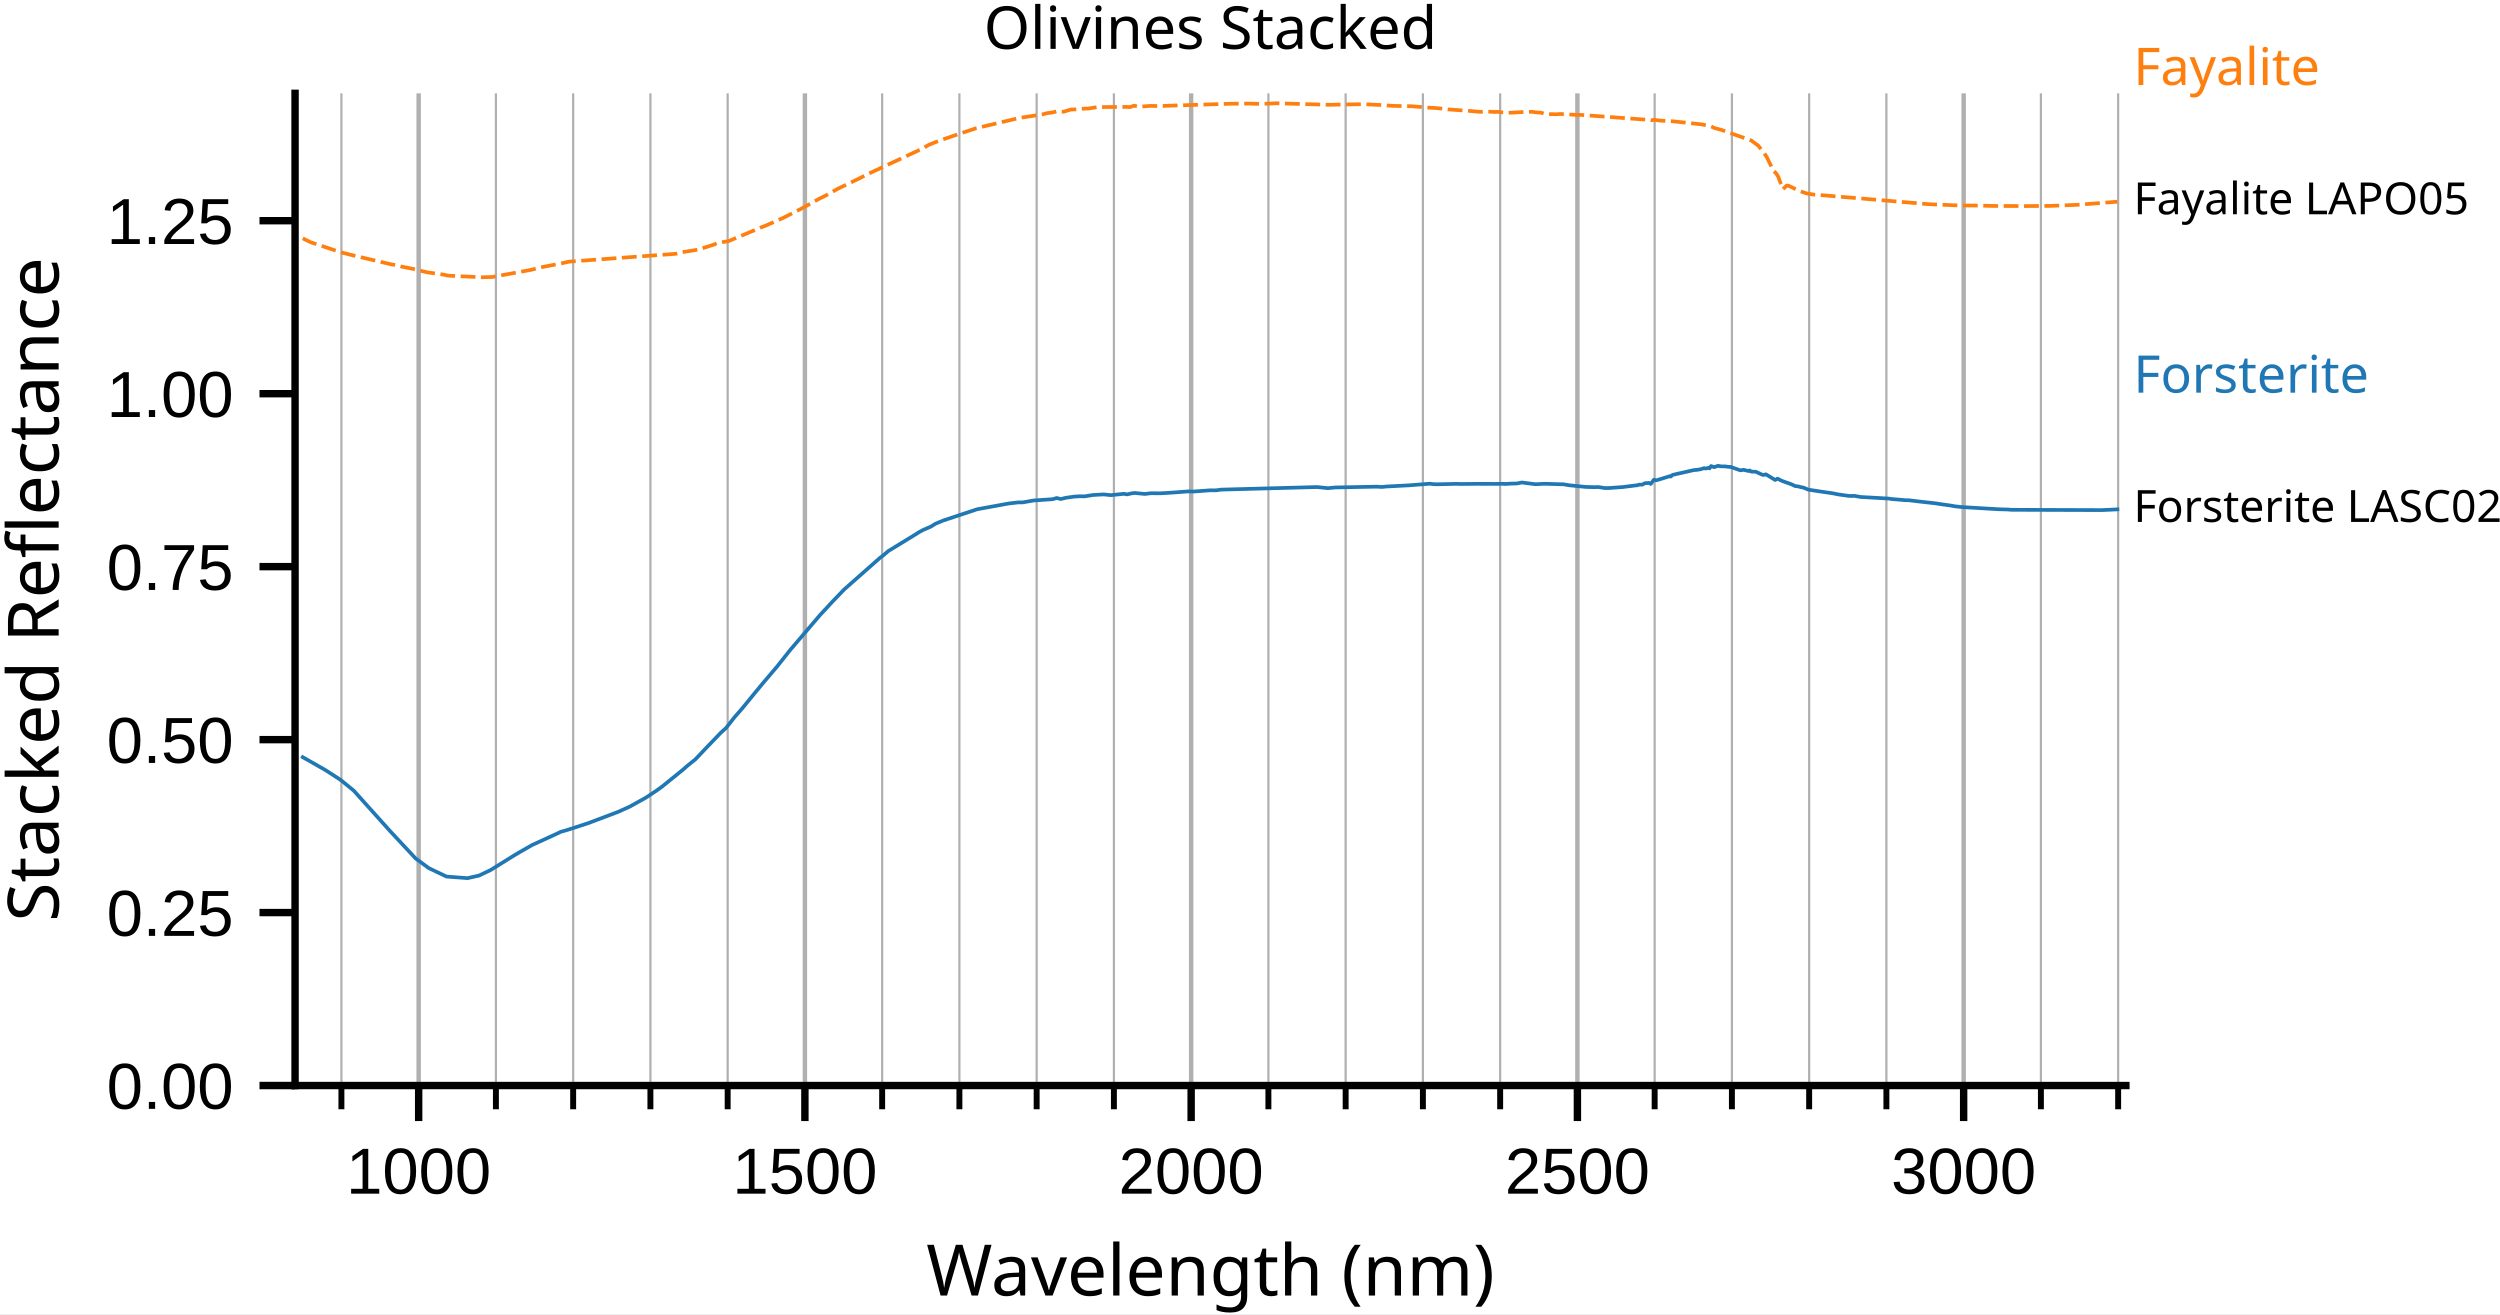
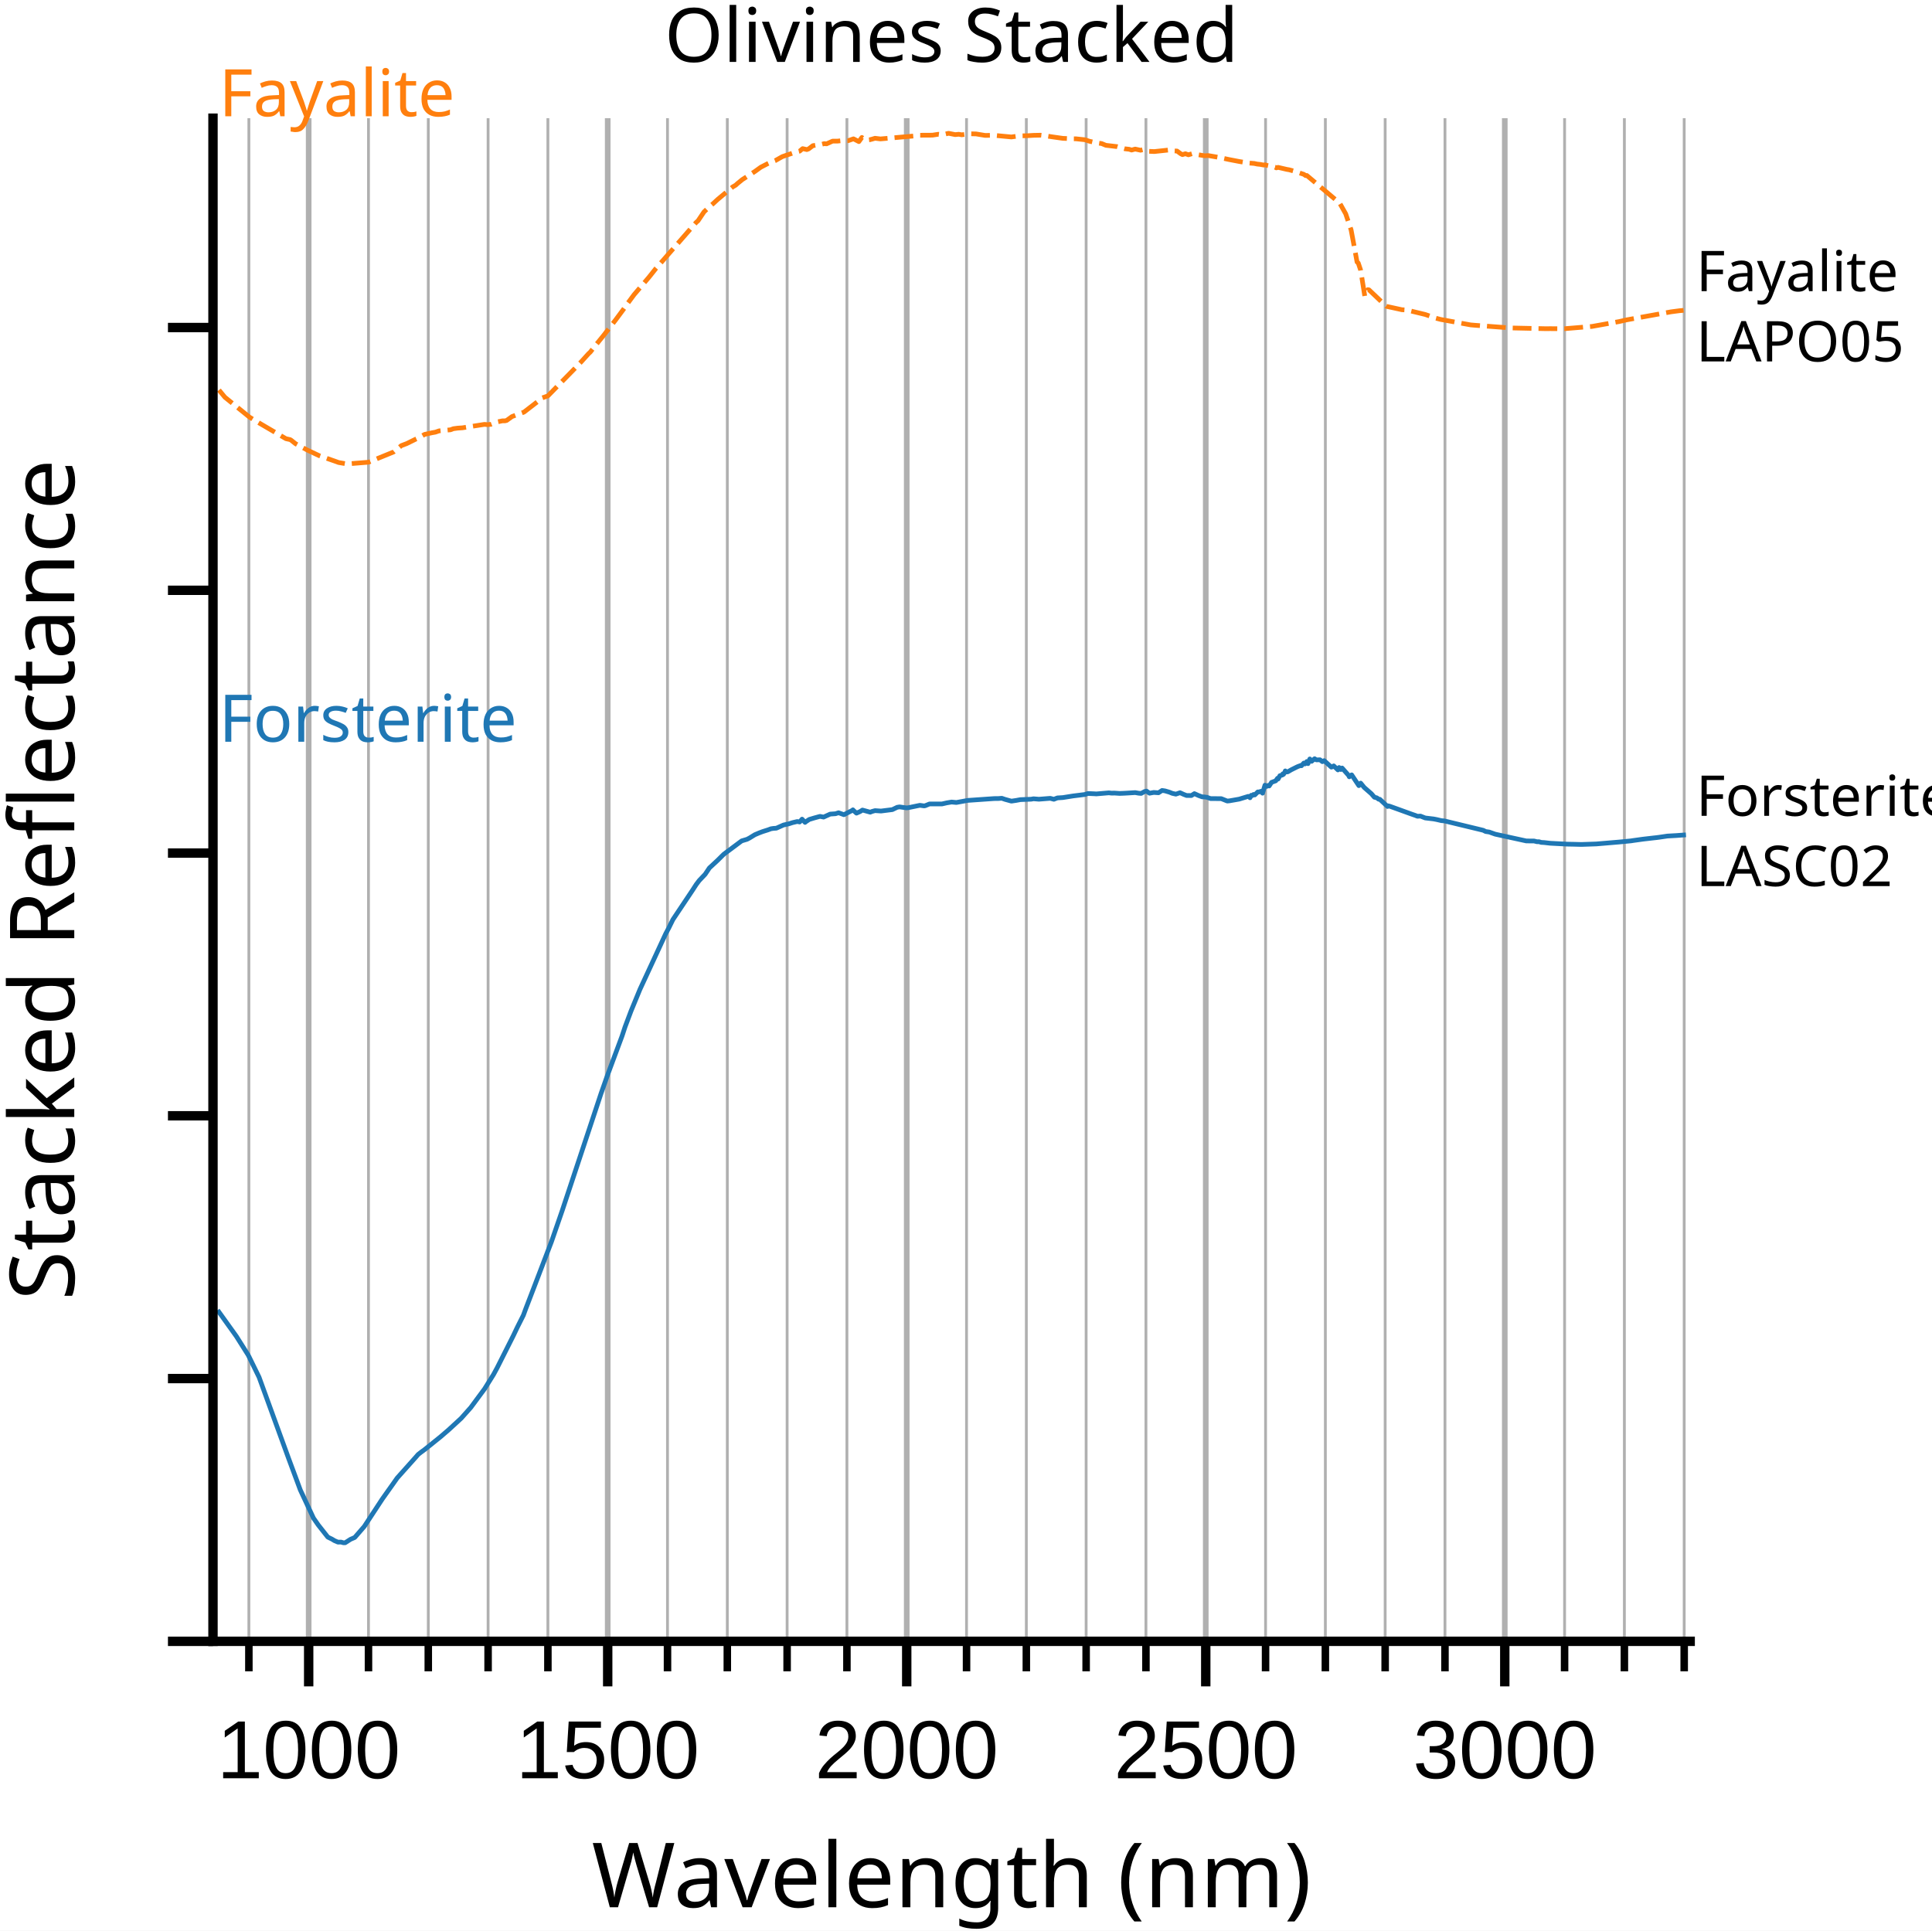
- <svg xmlns="http://www.w3.org/2000/svg" xmlns:xlink="http://www.w3.org/1999/xlink" width="337.447pt" height="177.363pt" viewBox="0 0 337.447 177.363" version="1.1">
+ <svg xmlns="http://www.w3.org/2000/svg" xmlns:xlink="http://www.w3.org/1999/xlink" width="205.92pt" height="205.798pt" viewBox="0 0 205.92 205.798" version="1.1">
  <defs>
    <style type="text/css">*{stroke-linejoin: round; stroke-linecap: butt}</style>
  </defs>
  <g id="figure_1">
    <g id="patch_1">
-       <path d="M 0 177.363  L 337.447 177.363  L 337.447 0  L 0 0  z " style="fill: #ffffff" />
+       <path d="M 0 205.798  L 205.92 205.798  L 205.92 0  L 0 0  z " style="fill: #ffffff" />
    </g>
    <g id="axes_1">
      <g id="patch_2">
-         <path d="M 39.827 146.524  L 286.948 146.524  L 286.948 12.598  L 39.827 12.598  z " style="fill: #ffffff" />
+         <path d="M 22.701 174.959  L 180.145 174.959  L 180.145 12.598  L 22.701 12.598  z " style="fill: #ffffff" />
      </g>
      <g id="matplotlib.axis_1">
        <g id="xtick_1">
          <g id="line2d_1">
-             <path d="M 56.51 146.524  L 56.51 12.598  " clip-path="url(#pf83c237c19)" style="fill: none; stroke: #b0b0b0; stroke-width: 0.6; stroke-linecap: square" />
+             <path d="M 32.9 174.959  L 32.9 12.598  " clip-path="url(#pd390780a76)" style="fill: none; stroke: #b0b0b0; stroke-width: 0.6; stroke-linecap: square" />
          </g>
          <g id="line2d_2">
            <defs>
-               <path id="m6697bada1c" d="M 0 0  L 0 4.8  " style="stroke: #000000" />
+               <path id="m709b686c55" d="M 0 0  L 0 4.8  " style="stroke: #000000" />
            </defs>
            <g>
-               <use xlink:href="#m6697bada1c" x="56.51" y="146.524" style="stroke: #000000" />
+               <use xlink:href="#m709b686c55" x="32.9" y="174.959" style="stroke: #000000" />
            </g>
          </g>
          <g id="text_1">
-             <text style="font: 8.8px 'Arial'; text-anchor: middle" x="56.51" y="161.123" transform="rotate(-0 56.5099 161.1231)">1000</text>
+             <text style="font: 8.8px 'Arial'; text-anchor: middle" x="32.9" y="189.558" transform="rotate(-0 32.89981 189.5577)">1000</text>
          </g>
        </g>
        <g id="xtick_2">
          <g id="line2d_3">
-             <path d="M 108.645 146.524  L 108.645 12.598  " clip-path="url(#pf83c237c19)" style="fill: none; stroke: #b0b0b0; stroke-width: 0.6; stroke-linecap: square" />
+             <path d="M 64.771 174.959  L 64.771 12.598  " clip-path="url(#pd390780a76)" style="fill: none; stroke: #b0b0b0; stroke-width: 0.6; stroke-linecap: square" />
          </g>
          <g id="line2d_4">
            <g>
-               <use xlink:href="#m6697bada1c" x="108.645" y="146.524" style="stroke: #000000" />
+               <use xlink:href="#m709b686c55" x="64.771" y="174.959" style="stroke: #000000" />
            </g>
          </g>
          <g id="text_2">
-             <text style="font: 8.8px 'Arial'; text-anchor: middle" x="108.645" y="161.123" transform="rotate(-0 108.6451 161.1231)">1500</text>
+             <text style="font: 8.8px 'Arial'; text-anchor: middle" x="64.771" y="189.558" transform="rotate(-0 64.77109 189.5577)">1500</text>
          </g>
        </g>
        <g id="xtick_3">
          <g id="line2d_5">
-             <path d="M 160.78 146.524  L 160.78 12.598  " clip-path="url(#pf83c237c19)" style="fill: none; stroke: #b0b0b0; stroke-width: 0.6; stroke-linecap: square" />
+             <path d="M 96.642 174.959  L 96.642 12.598  " clip-path="url(#pd390780a76)" style="fill: none; stroke: #b0b0b0; stroke-width: 0.6; stroke-linecap: square" />
          </g>
          <g id="line2d_6">
            <g>
-               <use xlink:href="#m6697bada1c" x="160.78" y="146.524" style="stroke: #000000" />
+               <use xlink:href="#m709b686c55" x="96.642" y="174.959" style="stroke: #000000" />
            </g>
          </g>
          <g id="text_3">
-             <text style="font: 8.8px 'Arial'; text-anchor: middle" x="160.78" y="161.123" transform="rotate(-0 160.7803 161.1231)">2000</text>
+             <text style="font: 8.8px 'Arial'; text-anchor: middle" x="96.642" y="189.558" transform="rotate(-0 96.64237 189.5577)">2000</text>
          </g>
        </g>
        <g id="xtick_4">
          <g id="line2d_7">
-             <path d="M 212.916 146.524  L 212.916 12.598  " clip-path="url(#pf83c237c19)" style="fill: none; stroke: #b0b0b0; stroke-width: 0.6; stroke-linecap: square" />
+             <path d="M 128.514 174.959  L 128.514 12.598  " clip-path="url(#pd390780a76)" style="fill: none; stroke: #b0b0b0; stroke-width: 0.6; stroke-linecap: square" />
          </g>
          <g id="line2d_8">
            <g>
-               <use xlink:href="#m6697bada1c" x="212.916" y="146.524" style="stroke: #000000" />
+               <use xlink:href="#m709b686c55" x="128.514" y="174.959" style="stroke: #000000" />
            </g>
          </g>
          <g id="text_4">
-             <text style="font: 8.8px 'Arial'; text-anchor: middle" x="212.916" y="161.123" transform="rotate(-0 212.9156 161.1231)">2500</text>
+             <text style="font: 8.8px 'Arial'; text-anchor: middle" x="128.514" y="189.558" transform="rotate(-0 128.5137 189.5577)">2500</text>
          </g>
        </g>
        <g id="xtick_5">
          <g id="line2d_9">
-             <path d="M 265.051 146.524  L 265.051 12.598  " clip-path="url(#pf83c237c19)" style="fill: none; stroke: #b0b0b0; stroke-width: 0.6; stroke-linecap: square" />
+             <path d="M 160.385 174.959  L 160.385 12.598  " clip-path="url(#pd390780a76)" style="fill: none; stroke: #b0b0b0; stroke-width: 0.6; stroke-linecap: square" />
          </g>
          <g id="line2d_10">
            <g>
-               <use xlink:href="#m6697bada1c" x="265.051" y="146.524" style="stroke: #000000" />
+               <use xlink:href="#m709b686c55" x="160.385" y="174.959" style="stroke: #000000" />
            </g>
          </g>
          <g id="text_5">
-             <text style="font: 8.8px 'Arial'; text-anchor: middle" x="265.051" y="161.123" transform="rotate(-0 265.0508 161.1231)">3000</text>
+             <text style="font: 8.8px 'Arial'; text-anchor: middle" x="160.385" y="189.558" transform="rotate(-0 160.3849 189.5577)">3000</text>
          </g>
        </g>
        <g id="xtick_6">
          <g id="line2d_11">
-             <path d="M 46.083 146.524  L 46.083 12.598  " clip-path="url(#pf83c237c19)" style="fill: none; stroke: #b0b0b0; stroke-width: 0.3; stroke-linecap: square" />
+             <path d="M 26.526 174.959  L 26.526 12.598  " clip-path="url(#pd390780a76)" style="fill: none; stroke: #b0b0b0; stroke-width: 0.3; stroke-linecap: square" />
          </g>
          <g id="line2d_12">
            <defs>
-               <path id="m58ff556206" d="M 0 0  L 0 3.2  " style="stroke: #000000; stroke-width: 0.8" />
+               <path id="m3c2f96b187" d="M 0 0  L 0 3.2  " style="stroke: #000000; stroke-width: 0.8" />
            </defs>
            <g>
-               <use xlink:href="#m58ff556206" x="46.083" y="146.524" style="stroke: #000000; stroke-width: 0.8" />
+               <use xlink:href="#m3c2f96b187" x="26.526" y="174.959" style="stroke: #000000; stroke-width: 0.8" />
            </g>
          </g>
        </g>
        <g id="xtick_7">
          <g id="line2d_13">
-             <path d="M 66.937 146.524  L 66.937 12.598  " clip-path="url(#pf83c237c19)" style="fill: none; stroke: #b0b0b0; stroke-width: 0.3; stroke-linecap: square" />
+             <path d="M 39.274 174.959  L 39.274 12.598  " clip-path="url(#pd390780a76)" style="fill: none; stroke: #b0b0b0; stroke-width: 0.3; stroke-linecap: square" />
          </g>
          <g id="line2d_14">
            <g>
-               <use xlink:href="#m58ff556206" x="66.937" y="146.524" style="stroke: #000000; stroke-width: 0.8" />
+               <use xlink:href="#m3c2f96b187" x="39.274" y="174.959" style="stroke: #000000; stroke-width: 0.8" />
            </g>
          </g>
        </g>
        <g id="xtick_8">
          <g id="line2d_15">
-             <path d="M 77.364 146.524  L 77.364 12.598  " clip-path="url(#pf83c237c19)" style="fill: none; stroke: #b0b0b0; stroke-width: 0.3; stroke-linecap: square" />
+             <path d="M 45.648 174.959  L 45.648 12.598  " clip-path="url(#pd390780a76)" style="fill: none; stroke: #b0b0b0; stroke-width: 0.3; stroke-linecap: square" />
          </g>
          <g id="line2d_16">
            <g>
-               <use xlink:href="#m58ff556206" x="77.364" y="146.524" style="stroke: #000000; stroke-width: 0.8" />
+               <use xlink:href="#m3c2f96b187" x="45.648" y="174.959" style="stroke: #000000; stroke-width: 0.8" />
            </g>
          </g>
        </g>
        <g id="xtick_9">
          <g id="line2d_17">
-             <path d="M 87.791 146.524  L 87.791 12.598  " clip-path="url(#pf83c237c19)" style="fill: none; stroke: #b0b0b0; stroke-width: 0.3; stroke-linecap: square" />
+             <path d="M 52.023 174.959  L 52.023 12.598  " clip-path="url(#pd390780a76)" style="fill: none; stroke: #b0b0b0; stroke-width: 0.3; stroke-linecap: square" />
          </g>
          <g id="line2d_18">
            <g>
-               <use xlink:href="#m58ff556206" x="87.791" y="146.524" style="stroke: #000000; stroke-width: 0.8" />
+               <use xlink:href="#m3c2f96b187" x="52.023" y="174.959" style="stroke: #000000; stroke-width: 0.8" />
            </g>
          </g>
        </g>
        <g id="xtick_10">
          <g id="line2d_19">
-             <path d="M 98.218 146.524  L 98.218 12.598  " clip-path="url(#pf83c237c19)" style="fill: none; stroke: #b0b0b0; stroke-width: 0.3; stroke-linecap: square" />
+             <path d="M 58.397 174.959  L 58.397 12.598  " clip-path="url(#pd390780a76)" style="fill: none; stroke: #b0b0b0; stroke-width: 0.3; stroke-linecap: square" />
          </g>
          <g id="line2d_20">
            <g>
-               <use xlink:href="#m58ff556206" x="98.218" y="146.524" style="stroke: #000000; stroke-width: 0.8" />
+               <use xlink:href="#m3c2f96b187" x="58.397" y="174.959" style="stroke: #000000; stroke-width: 0.8" />
            </g>
          </g>
        </g>
        <g id="xtick_11">
          <g id="line2d_21">
-             <path d="M 119.072 146.524  L 119.072 12.598  " clip-path="url(#pf83c237c19)" style="fill: none; stroke: #b0b0b0; stroke-width: 0.3; stroke-linecap: square" />
+             <path d="M 71.145 174.959  L 71.145 12.598  " clip-path="url(#pd390780a76)" style="fill: none; stroke: #b0b0b0; stroke-width: 0.3; stroke-linecap: square" />
          </g>
          <g id="line2d_22">
            <g>
-               <use xlink:href="#m58ff556206" x="119.072" y="146.524" style="stroke: #000000; stroke-width: 0.8" />
+               <use xlink:href="#m3c2f96b187" x="71.145" y="174.959" style="stroke: #000000; stroke-width: 0.8" />
            </g>
          </g>
        </g>
        <g id="xtick_12">
          <g id="line2d_23">
-             <path d="M 129.499 146.524  L 129.499 12.598  " clip-path="url(#pf83c237c19)" style="fill: none; stroke: #b0b0b0; stroke-width: 0.3; stroke-linecap: square" />
+             <path d="M 77.52 174.959  L 77.52 12.598  " clip-path="url(#pd390780a76)" style="fill: none; stroke: #b0b0b0; stroke-width: 0.3; stroke-linecap: square" />
          </g>
          <g id="line2d_24">
            <g>
-               <use xlink:href="#m58ff556206" x="129.499" y="146.524" style="stroke: #000000; stroke-width: 0.8" />
+               <use xlink:href="#m3c2f96b187" x="77.52" y="174.959" style="stroke: #000000; stroke-width: 0.8" />
            </g>
          </g>
        </g>
        <g id="xtick_13">
          <g id="line2d_25">
-             <path d="M 139.926 146.524  L 139.926 12.598  " clip-path="url(#pf83c237c19)" style="fill: none; stroke: #b0b0b0; stroke-width: 0.3; stroke-linecap: square" />
+             <path d="M 83.894 174.959  L 83.894 12.598  " clip-path="url(#pd390780a76)" style="fill: none; stroke: #b0b0b0; stroke-width: 0.3; stroke-linecap: square" />
          </g>
          <g id="line2d_26">
            <g>
-               <use xlink:href="#m58ff556206" x="139.926" y="146.524" style="stroke: #000000; stroke-width: 0.8" />
+               <use xlink:href="#m3c2f96b187" x="83.894" y="174.959" style="stroke: #000000; stroke-width: 0.8" />
            </g>
          </g>
        </g>
        <g id="xtick_14">
          <g id="line2d_27">
-             <path d="M 150.353 146.524  L 150.353 12.598  " clip-path="url(#pf83c237c19)" style="fill: none; stroke: #b0b0b0; stroke-width: 0.3; stroke-linecap: square" />
+             <path d="M 90.268 174.959  L 90.268 12.598  " clip-path="url(#pd390780a76)" style="fill: none; stroke: #b0b0b0; stroke-width: 0.3; stroke-linecap: square" />
          </g>
          <g id="line2d_28">
            <g>
-               <use xlink:href="#m58ff556206" x="150.353" y="146.524" style="stroke: #000000; stroke-width: 0.8" />
+               <use xlink:href="#m3c2f96b187" x="90.268" y="174.959" style="stroke: #000000; stroke-width: 0.8" />
            </g>
          </g>
        </g>
        <g id="xtick_15">
          <g id="line2d_29">
-             <path d="M 171.207 146.524  L 171.207 12.598  " clip-path="url(#pf83c237c19)" style="fill: none; stroke: #b0b0b0; stroke-width: 0.3; stroke-linecap: square" />
+             <path d="M 103.017 174.959  L 103.017 12.598  " clip-path="url(#pd390780a76)" style="fill: none; stroke: #b0b0b0; stroke-width: 0.3; stroke-linecap: square" />
          </g>
          <g id="line2d_30">
            <g>
-               <use xlink:href="#m58ff556206" x="171.207" y="146.524" style="stroke: #000000; stroke-width: 0.8" />
+               <use xlink:href="#m3c2f96b187" x="103.017" y="174.959" style="stroke: #000000; stroke-width: 0.8" />
            </g>
          </g>
        </g>
        <g id="xtick_16">
          <g id="line2d_31">
-             <path d="M 181.634 146.524  L 181.634 12.598  " clip-path="url(#pf83c237c19)" style="fill: none; stroke: #b0b0b0; stroke-width: 0.3; stroke-linecap: square" />
+             <path d="M 109.391 174.959  L 109.391 12.598  " clip-path="url(#pd390780a76)" style="fill: none; stroke: #b0b0b0; stroke-width: 0.3; stroke-linecap: square" />
          </g>
          <g id="line2d_32">
            <g>
-               <use xlink:href="#m58ff556206" x="181.634" y="146.524" style="stroke: #000000; stroke-width: 0.8" />
+               <use xlink:href="#m3c2f96b187" x="109.391" y="174.959" style="stroke: #000000; stroke-width: 0.8" />
            </g>
          </g>
        </g>
        <g id="xtick_17">
          <g id="line2d_33">
-             <path d="M 192.061 146.524  L 192.061 12.598  " clip-path="url(#pf83c237c19)" style="fill: none; stroke: #b0b0b0; stroke-width: 0.3; stroke-linecap: square" />
+             <path d="M 115.765 174.959  L 115.765 12.598  " clip-path="url(#pd390780a76)" style="fill: none; stroke: #b0b0b0; stroke-width: 0.3; stroke-linecap: square" />
          </g>
          <g id="line2d_34">
            <g>
-               <use xlink:href="#m58ff556206" x="192.061" y="146.524" style="stroke: #000000; stroke-width: 0.8" />
+               <use xlink:href="#m3c2f96b187" x="115.765" y="174.959" style="stroke: #000000; stroke-width: 0.8" />
            </g>
          </g>
        </g>
        <g id="xtick_18">
          <g id="line2d_35">
-             <path d="M 202.489 146.524  L 202.489 12.598  " clip-path="url(#pf83c237c19)" style="fill: none; stroke: #b0b0b0; stroke-width: 0.3; stroke-linecap: square" />
+             <path d="M 122.139 174.959  L 122.139 12.598  " clip-path="url(#pd390780a76)" style="fill: none; stroke: #b0b0b0; stroke-width: 0.3; stroke-linecap: square" />
          </g>
          <g id="line2d_36">
            <g>
-               <use xlink:href="#m58ff556206" x="202.489" y="146.524" style="stroke: #000000; stroke-width: 0.8" />
+               <use xlink:href="#m3c2f96b187" x="122.139" y="174.959" style="stroke: #000000; stroke-width: 0.8" />
            </g>
          </g>
        </g>
        <g id="xtick_19">
          <g id="line2d_37">
-             <path d="M 223.343 146.524  L 223.343 12.598  " clip-path="url(#pf83c237c19)" style="fill: none; stroke: #b0b0b0; stroke-width: 0.3; stroke-linecap: square" />
+             <path d="M 134.888 174.959  L 134.888 12.598  " clip-path="url(#pd390780a76)" style="fill: none; stroke: #b0b0b0; stroke-width: 0.3; stroke-linecap: square" />
          </g>
          <g id="line2d_38">
            <g>
-               <use xlink:href="#m58ff556206" x="223.343" y="146.524" style="stroke: #000000; stroke-width: 0.8" />
+               <use xlink:href="#m3c2f96b187" x="134.888" y="174.959" style="stroke: #000000; stroke-width: 0.8" />
            </g>
          </g>
        </g>
        <g id="xtick_20">
          <g id="line2d_39">
-             <path d="M 233.77 146.524  L 233.77 12.598  " clip-path="url(#pf83c237c19)" style="fill: none; stroke: #b0b0b0; stroke-width: 0.3; stroke-linecap: square" />
+             <path d="M 141.262 174.959  L 141.262 12.598  " clip-path="url(#pd390780a76)" style="fill: none; stroke: #b0b0b0; stroke-width: 0.3; stroke-linecap: square" />
          </g>
          <g id="line2d_40">
            <g>
-               <use xlink:href="#m58ff556206" x="233.77" y="146.524" style="stroke: #000000; stroke-width: 0.8" />
+               <use xlink:href="#m3c2f96b187" x="141.262" y="174.959" style="stroke: #000000; stroke-width: 0.8" />
            </g>
          </g>
        </g>
        <g id="xtick_21">
          <g id="line2d_41">
-             <path d="M 244.197 146.524  L 244.197 12.598  " clip-path="url(#pf83c237c19)" style="fill: none; stroke: #b0b0b0; stroke-width: 0.3; stroke-linecap: square" />
+             <path d="M 147.636 174.959  L 147.636 12.598  " clip-path="url(#pd390780a76)" style="fill: none; stroke: #b0b0b0; stroke-width: 0.3; stroke-linecap: square" />
          </g>
          <g id="line2d_42">
            <g>
-               <use xlink:href="#m58ff556206" x="244.197" y="146.524" style="stroke: #000000; stroke-width: 0.8" />
+               <use xlink:href="#m3c2f96b187" x="147.636" y="174.959" style="stroke: #000000; stroke-width: 0.8" />
            </g>
          </g>
        </g>
        <g id="xtick_22">
          <g id="line2d_43">
-             <path d="M 254.624 146.524  L 254.624 12.598  " clip-path="url(#pf83c237c19)" style="fill: none; stroke: #b0b0b0; stroke-width: 0.3; stroke-linecap: square" />
+             <path d="M 154.011 174.959  L 154.011 12.598  " clip-path="url(#pd390780a76)" style="fill: none; stroke: #b0b0b0; stroke-width: 0.3; stroke-linecap: square" />
          </g>
          <g id="line2d_44">
            <g>
-               <use xlink:href="#m58ff556206" x="254.624" y="146.524" style="stroke: #000000; stroke-width: 0.8" />
+               <use xlink:href="#m3c2f96b187" x="154.011" y="174.959" style="stroke: #000000; stroke-width: 0.8" />
            </g>
          </g>
        </g>
        <g id="xtick_23">
          <g id="line2d_45">
-             <path d="M 275.478 146.524  L 275.478 12.598  " clip-path="url(#pf83c237c19)" style="fill: none; stroke: #b0b0b0; stroke-width: 0.3; stroke-linecap: square" />
+             <path d="M 166.759 174.959  L 166.759 12.598  " clip-path="url(#pd390780a76)" style="fill: none; stroke: #b0b0b0; stroke-width: 0.3; stroke-linecap: square" />
          </g>
          <g id="line2d_46">
            <g>
-               <use xlink:href="#m58ff556206" x="275.478" y="146.524" style="stroke: #000000; stroke-width: 0.8" />
+               <use xlink:href="#m3c2f96b187" x="166.759" y="174.959" style="stroke: #000000; stroke-width: 0.8" />
            </g>
          </g>
        </g>
        <g id="xtick_24">
          <g id="line2d_47">
-             <path d="M 285.905 146.524  L 285.905 12.598  " clip-path="url(#pf83c237c19)" style="fill: none; stroke: #b0b0b0; stroke-width: 0.3; stroke-linecap: square" />
+             <path d="M 173.133 174.959  L 173.133 12.598  " clip-path="url(#pd390780a76)" style="fill: none; stroke: #b0b0b0; stroke-width: 0.3; stroke-linecap: square" />
          </g>
          <g id="line2d_48">
            <g>
-               <use xlink:href="#m58ff556206" x="285.905" y="146.524" style="stroke: #000000; stroke-width: 0.8" />
+               <use xlink:href="#m3c2f96b187" x="173.133" y="174.959" style="stroke: #000000; stroke-width: 0.8" />
+             </g>
+           </g>
+         </g>
+         <g id="xtick_25">
+           <g id="line2d_49">
+             <path d="M 179.508 174.959  L 179.508 12.598  " clip-path="url(#pd390780a76)" style="fill: none; stroke: #b0b0b0; stroke-width: 0.3; stroke-linecap: square" />
+           </g>
+           <g id="line2d_50">
+             <g>
+               <use xlink:href="#m3c2f96b187" x="179.508" y="174.959" style="stroke: #000000; stroke-width: 0.8" />
            </g>
          </g>
        </g>
        <g id="text_6">
-           <text style="font: 9.6px 'Futura', sans-serif; text-anchor: middle" x="163.387" y="174.869" transform="rotate(-0 163.3871 174.8686)">Wavelength (nm)</text>
+           <text style="font: 9.6px 'Futura', sans-serif; text-anchor: middle" x="101.423" y="203.303" transform="rotate(-0 101.4231 203.3032)">Wavelength (nm)</text>
        </g>
      </g>
      <g id="matplotlib.axis_2">
        <g id="ytick_1">
-           <g id="line2d_49">
+           <g id="line2d_51">
            <defs>
-               <path id="mf0948f70fe" d="M 0 0  L -4.8 0  " style="stroke: #000000" />
+               <path id="m0caa331c77" d="M 0 0  L -4.8 0  " style="stroke: #000000" />
            </defs>
            <g>
-               <use xlink:href="#mf0948f70fe" x="39.827" y="146.524" style="stroke: #000000" />
-             </g>
-           </g>
-           <g id="text_7">
-             <text style="font: 8.8px 'Arial'; text-anchor: end" x="31.527" y="149.674" transform="rotate(-0 31.52662 149.6736)">0.00</text>
+               <use xlink:href="#m0caa331c77" x="22.701" y="174.959" style="stroke: #000000" />
+             </g>
          </g>
        </g>
        <g id="ytick_2">
-           <g id="line2d_50">
-             <g>
-               <use xlink:href="#mf0948f70fe" x="39.827" y="123.178" style="stroke: #000000" />
-             </g>
-           </g>
-           <g id="text_8">
-             <text style="font: 8.8px 'Arial'; text-anchor: end" x="31.527" y="126.327" transform="rotate(-0 31.52662 126.327)">0.25</text>
+           <g id="line2d_52">
+             <g>
+               <use xlink:href="#m0caa331c77" x="22.701" y="146.95" style="stroke: #000000" />
+             </g>
          </g>
        </g>
        <g id="ytick_3">
-           <g id="line2d_51">
-             <g>
-               <use xlink:href="#mf0948f70fe" x="39.827" y="99.831" style="stroke: #000000" />
-             </g>
-           </g>
-           <g id="text_9">
-             <text style="font: 8.8px 'Arial'; text-anchor: end" x="31.527" y="102.98" transform="rotate(-0 31.52662 102.9803)">0.50</text>
+           <g id="line2d_53">
+             <g>
+               <use xlink:href="#m0caa331c77" x="22.701" y="118.941" style="stroke: #000000" />
+             </g>
          </g>
        </g>
        <g id="ytick_4">
-           <g id="line2d_52">
-             <g>
-               <use xlink:href="#mf0948f70fe" x="39.827" y="76.484" style="stroke: #000000" />
-             </g>
-           </g>
-           <g id="text_10">
-             <text style="font: 8.8px 'Arial'; text-anchor: end" x="31.527" y="79.634" transform="rotate(-0 31.52662 79.63366)">0.75</text>
+           <g id="line2d_54">
+             <g>
+               <use xlink:href="#m0caa331c77" x="22.701" y="90.933" style="stroke: #000000" />
+             </g>
          </g>
        </g>
        <g id="ytick_5">
-           <g id="line2d_53">
-             <g>
-               <use xlink:href="#mf0948f70fe" x="39.827" y="53.138" style="stroke: #000000" />
-             </g>
-           </g>
-           <g id="text_11">
-             <text style="font: 8.8px 'Arial'; text-anchor: end" x="31.527" y="56.287" transform="rotate(-0 31.52662 56.287)">1.00</text>
+           <g id="line2d_55">
+             <g>
+               <use xlink:href="#m0caa331c77" x="22.701" y="62.924" style="stroke: #000000" />
+             </g>
          </g>
        </g>
        <g id="ytick_6">
-           <g id="line2d_54">
-             <g>
-               <use xlink:href="#mf0948f70fe" x="39.827" y="29.791" style="stroke: #000000" />
-             </g>
-           </g>
-           <g id="text_12">
-             <text style="font: 8.8px 'Arial'; text-anchor: end" x="31.527" y="32.94" transform="rotate(-0 31.52662 32.94034)">1.25</text>
-           </g>
-         </g>
-         <g id="text_13">
-           <text style="font: 9.6px 'Futura', sans-serif; text-anchor: middle" x="7.917" y="79.561" transform="rotate(-90 7.917 79.56085)">Stacked Reflectance</text>
-         </g>
-       </g>
-       <g id="line2d_55">
-         <path d="M 40.869 102.206  L 43.893 103.926  L 45.979 105.272  L 47.751 106.72  L 52.652 112.176  L 56.093 115.866  L 57.865 117.172  L 60.264 118.315  L 63.079 118.534  L 63.913 118.351  L 64.643 118.188  L 66.207 117.447  L 69.335 115.503  L 70.169 115.008  L 71.003 114.531  L 71.838 114.053  L 75.174 112.527  L 75.696 112.275  L 76.113 112.165  L 76.843 111.941  L 79.345 111.127  L 83.412 109.593  L 84.976 108.89  L 87.165 107.674  L 88.625 106.711  L 89.355 106.183  L 92.17 103.903  L 92.796 103.349  L 93.839 102.515  L 94.36 101.971  L 95.403 100.867  L 97.28 98.916  L 98.01 98.255  L 99.157 96.791  L 100.199 95.602  L 101.763 93.688  L 102.91 92.295  L 104.891 89.965  L 106.664 87.728  L 110.731 82.966  L 111.565 82.077  L 112.295 81.278  L 113.963 79.548  L 118.759 75.314  L 119.281 74.916  L 119.906 74.377  L 123.452 72.21  L 124.077 71.815  L 124.598 71.534  L 125.641 71.086  L 126.267 70.695  L 127.31 70.259  L 131.897 68.738  L 136.173 67.958  L 137.424 67.816  L 138.049 67.813  L 139.509 67.556  L 141.907 67.393  L 142.116 67.371  L 142.637 67.216  L 143.159 67.361  L 143.889 67.187  L 145.036 67.025  L 145.765 66.987  L 146.391 66.996  L 147.538 66.815  L 148.476 66.761  L 148.998 66.736  L 149.936 66.836  L 151.709 66.653  L 152.126 66.735  L 152.752 66.589  L 153.169 66.541  L 154.524 66.675  L 155.358 66.574  L 156.61 66.587  L 157.548 66.534  L 158.382 66.479  L 160.468 66.324  L 161.093 66.348  L 163.387 66.178  L 164.117 66.185  L 164.847 66.088  L 177.776 65.741  L 179.236 65.891  L 180.279 65.794  L 185.805 65.69  L 186.535 65.73  L 187.161 65.665  L 188.203 65.614  L 190.185 65.51  L 193 65.289  L 193.417 65.344  L 193.938 65.368  L 196.128 65.321  L 196.545 65.308  L 197.171 65.329  L 198.109 65.321  L 199.36 65.308  L 201.863 65.316  L 202.906 65.303  L 203.114 65.326  L 203.948 65.279  L 204.782 65.255  L 205.408 65.126  L 206.034 65.207  L 207.285 65.363  L 208.015 65.321  L 208.536 65.299  L 210.726 65.367  L 210.934 65.356  L 211.769 65.497  L 214.063 65.726  L 215.21 65.758  L 215.731 65.738  L 216.669 65.883  L 217.295 65.867  L 218.025 65.813  L 219.068 65.738  L 219.902 65.631  L 221.049 65.49  L 221.257 65.413  L 221.674 65.419  L 221.987 65.235  L 222.3 65.203  L 222.613 65.184  L 222.821 65.324  L 223.238 64.755  L 223.551 64.841  L 225.428 64.263  L 225.532 64.318  L 225.741 64.105  L 228.66 63.448  L 228.973 63.43  L 229.495 63.35  L 229.703 63.291  L 230.016 63.181  L 230.224 63.244  L 230.642 63.14  L 230.746 63.224  L 230.954 62.909  L 231.163 62.974  L 231.371 63.059  L 231.893 62.875  L 232.31 62.949  L 232.831 62.948  L 233.353 63.023  L 233.561 63.011  L 234.917 63.488  L 235.334 63.416  L 236.064 63.584  L 236.168 63.499  L 236.376 63.657  L 237.002 63.676  L 237.836 64.066  L 238.045 64.113  L 238.358 64.022  L 239.609 64.787  L 239.922 64.609  L 240.547 64.918  L 241.798 65.364  L 242.32 65.611  L 242.737 65.653  L 243.05 65.751  L 243.363 65.796  L 244.092 66.094  L 245.448 66.305  L 247.429 66.592  L 248.055 66.724  L 249.514 66.933  L 249.932 66.949  L 250.244 66.924  L 251.183 67.085  L 253.268 67.199  L 254.937 67.298  L 255.354 67.36  L 256.605 67.464  L 257.022 67.508  L 257.335 67.519  L 257.648 67.524  L 259.107 67.699  L 261.193 67.931  L 261.923 68.044  L 262.757 68.162  L 263.278 68.236  L 263.904 68.347  L 264.842 68.445  L 269.743 68.736  L 270.994 68.771  L 271.516 68.812  L 282.672 68.851  L 283.715 68.852  L 284.966 68.796  L 285.801 68.753  L 285.801 68.753  " clip-path="url(#pf83c237c19)" style="fill: none; stroke: #1f77b4; stroke-width: 0.5; stroke-linecap: square" />
-       </g>
-       <g id="line2d_56">
-         <path d="M 40.869 32.177  L 41.912 32.691  L 45.457 33.873  L 46.187 34.101  L 47.438 34.42  L 52.86 35.693  L 53.59 35.802  L 54.216 35.99  L 55.571 36.255  L 57.657 36.758  L 59.847 37.065  L 60.472 37.205  L 65.06 37.428  L 65.686 37.405  L 66.416 37.391  L 71.733 36.417  L 72.88 36.109  L 73.819 35.927  L 75.174 35.667  L 75.487 35.611  L 76.843 35.313  L 91.232 34.256  L 91.962 34.061  L 94.256 33.688  L 96.341 33.024  L 96.863 32.786  L 98.322 32.552  L 102.806 30.665  L 103.327 30.468  L 104.161 30.098  L 105.308 29.591  L 105.726 29.403  L 106.56 28.983  L 108.124 28.186  L 110.626 26.799  L 111.356 26.448  L 112.19 25.979  L 113.129 25.457  L 115.84 24.156  L 117.195 23.466  L 124.077 20.257  L 124.39 20.148  L 125.328 19.57  L 126.267 19.187  L 127.101 18.885  L 127.935 18.594  L 130.333 17.779  L 131.793 17.298  L 137.632 15.911  L 140.656 15.451  L 141.386 15.266  L 141.699 15.234  L 142.22 15.145  L 142.637 15.016  L 143.576 15.079  L 144.514 14.791  L 145.348 14.755  L 145.974 14.69  L 146.391 14.662  L 146.912 14.649  L 148.059 14.465  L 149.519 14.443  L 152.022 14.43  L 152.543 14.458  L 153.064 14.262  L 153.69 14.403  L 155.358 14.291  L 156.401 14.316  L 163.804 14.073  L 166.202 13.999  L 168.496 13.98  L 169.331 14.003  L 169.956 14.015  L 170.477 14.021  L 172.25 13.938  L 179.445 14.144  L 180.696 14.118  L 184.137 14.061  L 184.658 14.091  L 186.535 14.184  L 187.995 14.285  L 189.663 14.329  L 190.497 14.337  L 192.896 14.532  L 193.938 14.591  L 194.877 14.686  L 195.607 14.781  L 197.796 14.926  L 198.943 15.025  L 199.673 15.089  L 200.09 15.093  L 200.612 15.047  L 201.654 15.111  L 202.176 15.099  L 203.218 15.225  L 204.157 15.201  L 205.408 15.128  L 206.138 15.096  L 206.868 15.096  L 207.389 15.178  L 208.015 15.206  L 208.64 15.42  L 208.849 15.441  L 209.475 15.403  L 209.996 15.43  L 210.622 15.388  L 212.811 15.507  L 213.437 15.512  L 222.613 16.184  L 222.926 16.244  L 223.238 16.163  L 223.968 16.266  L 225.011 16.338  L 225.324 16.351  L 225.741 16.366  L 229.599 16.775  L 230.85 17.017  L 231.163 17.157  L 231.476 17.306  L 232.31 17.519  L 236.376 18.957  L 237.315 19.648  L 238.045 20.555  L 238.462 21.177  L 239.4 23.099  L 239.713 23.36  L 240.026 23.859  L 240.339 24.718  L 240.652 25.527  L 240.86 25.355  L 241.173 25.041  L 241.486 25.099  L 242.945 25.803  L 243.884 26.113  L 244.927 26.28  L 246.074 26.358  L 260.359 27.563  L 264.425 27.733  L 266.719 27.746  L 269.117 27.798  L 273.497 27.813  L 276.625 27.795  L 280.379 27.648  L 285.801 27.224  L 285.801 27.224  " clip-path="url(#pf83c237c19)" style="fill: none; stroke-dasharray: 2,0.75; stroke-dashoffset: 0; stroke: #ff7f0e; stroke-width: 0.5" />
-       </g>
-       <g id="line2d_57" />
-       <g id="line2d_58" />
+           <g id="line2d_56">
+             <g>
+               <use xlink:href="#m0caa331c77" x="22.701" y="34.915" style="stroke: #000000" />
+             </g>
+           </g>
+         </g>
+         <g id="text_7">
+           <text style="font: 9.6px 'Futura', sans-serif; text-anchor: middle" x="7.917" y="93.778" transform="rotate(-90 7.917 93.77814)">Stacked Reflectance</text>
+         </g>
+       </g>
+       <g id="line2d_57">
+         <path d="M 23.338 139.859  L 25.187 142.438  L 26.462 144.457  L 27.609 146.797  L 30.796 155.559  L 31.497 157.444  L 32.007 158.82  L 33.41 161.822  L 33.92 162.556  L 34.94 163.85  L 35.386 164.067  L 35.641 164.224  L 36.023 164.387  L 36.342 164.379  L 36.597 164.452  L 36.788 164.452  L 37.362 164.083  L 37.808 163.89  L 38.828 162.714  L 40.74 159.799  L 41.314 158.989  L 41.696 158.453  L 42.334 157.548  L 44.31 155.336  L 44.565 155.042  L 44.883 154.794  L 45.266 154.514  L 46.923 153.183  L 47.816 152.416  L 49.154 151.185  L 50.174 150.04  L 51.64 148.059  L 52.596 146.528  L 52.979 145.823  L 54.7 142.403  L 55.146 141.468  L 55.783 140.201  L 56.038 139.507  L 56.931 137.183  L 58.779 132.354  L 59.927 129.032  L 64.07 116.537  L 64.771 114.552  L 66.301 110.436  L 66.62 109.467  L 67.257 107.772  L 68.213 105.453  L 70.954 99.532  L 71.273 98.935  L 71.719 98.026  L 73.823 94.877  L 74.205 94.285  L 74.524 93.863  L 75.161 93.191  L 75.607 92.523  L 76.5 91.694  L 77.137 91.063  L 77.583 90.73  L 79.049 89.637  L 79.623 89.465  L 79.878 89.333  L 80.452 88.98  L 80.898 88.79  L 81.28 88.645  L 81.854 88.463  L 82.173 88.344  L 82.428 88.305  L 82.746 88.283  L 83.511 87.943  L 84.085 87.814  L 84.468 87.69  L 84.977 87.57  L 85.232 87.62  L 85.487 87.319  L 85.551 87.388  L 85.806 87.664  L 85.87 87.605  L 86.252 87.351  L 86.826 87.179  L 87.4 87.022  L 87.782 87.099  L 88.483 86.78  L 89.057 86.74  L 89.376 86.636  L 89.949 86.843  L 90.842 86.383  L 90.906 86.325  L 90.969 86.398  L 91.288 86.679  L 91.67 86.509  L 91.925 86.349  L 92.754 86.577  L 92.945 86.499  L 93.264 86.41  L 93.901 86.454  L 95.113 86.301  L 95.622 86.055  L 95.877 86.012  L 96.579 86.111  L 96.77 86.104  L 98.045 85.843  L 98.491 85.906  L 98.618 85.883  L 99.065 85.701  L 100.403 85.697  L 100.913 85.581  L 101.423 85.495  L 101.933 85.542  L 103.144 85.321  L 105.949 85.125  L 106.395 85.121  L 106.777 85.093  L 107.096 85.203  L 107.797 85.398  L 108.307 85.323  L 108.753 85.239  L 109.901 85.193  L 110.156 85.147  L 110.729 85.195  L 111.941 85.099  L 112.323 85.201  L 112.705 85.054  L 113.279 85.019  L 114.363 84.847  L 115.638 84.688  L 115.956 84.584  L 116.658 84.615  L 116.849 84.628  L 118.187 84.514  L 118.442 84.543  L 118.825 84.542  L 119.335 84.577  L 119.781 84.56  L 120.163 84.539  L 120.992 84.488  L 121.374 84.555  L 121.629 84.575  L 122.012 84.369  L 122.203 84.331  L 122.522 84.554  L 122.968 84.473  L 123.478 84.506  L 123.86 84.259  L 124.179 84.308  L 124.625 84.439  L 124.944 84.567  L 125.327 84.652  L 125.773 84.501  L 126.155 84.676  L 126.474 84.799  L 126.984 84.801  L 127.303 84.599  L 127.749 84.802  L 128.131 84.942  L 128.322 84.947  L 128.641 84.988  L 129.024 85.125  L 130.043 85.133  L 130.171 85.135  L 130.808 85.389  L 131.063 85.362  L 132.083 85.183  L 133.039 84.891  L 133.167 84.942  L 133.231 85.038  L 133.358 84.776  L 133.422 84.797  L 133.486 84.8  L 133.613 84.684  L 133.741 84.738  L 134.059 84.417  L 134.187 84.419  L 134.442 84.34  L 134.569 84.55  L 134.824 83.698  L 134.888 83.777  L 135.015 83.827  L 135.143 83.728  L 135.27 83.784  L 135.525 83.398  L 135.972 83.232  L 136.163 82.959  L 136.226 83.042  L 136.418 82.682  L 136.673 82.616  L 136.736 82.482  L 136.8 82.54  L 136.928 82.345  L 136.991 82.177  L 137.055 82.285  L 137.246 82.28  L 137.629 82.056  L 138.203 81.769  L 138.33 81.711  L 138.649 81.591  L 138.712 81.628  L 138.967 81.338  L 139.095 81.431  L 139.286 81.175  L 139.35 81.276  L 139.414 81.401  L 139.605 80.902  L 139.796 81.155  L 140.115 80.878  L 140.306 81.002  L 140.688 80.988  L 140.943 81.191  L 141.135 81.082  L 141.9 81.773  L 142.027 81.73  L 142.155 81.641  L 142.601 82.07  L 142.664 81.941  L 142.728 81.814  L 142.919 82.028  L 143.047 81.869  L 143.748 82.664  L 143.812 82.804  L 143.876 82.735  L 144.067 82.598  L 144.832 83.746  L 145.023 83.478  L 145.405 83.942  L 146.17 84.611  L 146.489 84.981  L 146.744 85.044  L 146.935 85.191  L 147.063 85.2  L 147.891 85.969  L 147.955 85.898  L 148.146 85.949  L 150.505 86.802  L 150.824 86.911  L 151.079 87.011  L 151.397 86.992  L 151.907 87.192  L 152.8 87.298  L 153.118 87.359  L 153.628 87.477  L 153.947 87.506  L 158.09 88.507  L 158.345 88.635  L 158.728 88.693  L 159.365 88.919  L 162.68 89.642  L 163.508 89.648  L 163.827 89.727  L 164.018 89.72  L 164.273 89.796  L 164.592 89.814  L 165.229 89.887  L 167.014 89.982  L 167.715 89.995  L 168.544 90.017  L 170.138 89.962  L 172.56 89.758  L 173.835 89.634  L 174.09 89.594  L 175.109 89.452  L 176.257 89.319  L 176.512 89.292  L 176.831 89.251  L 177.723 89.12  L 178.679 89.066  L 179.444 89.009  L 179.444 89.009  " clip-path="url(#pd390780a76)" style="fill: none; stroke: #1f77b4; stroke-width: 0.5; stroke-linecap: square" />
+       </g>
+       <g id="line2d_58">
+         <path d="M 23.338 41.578  L 23.976 42.348  L 26.079 44.049  L 26.589 44.463  L 27.163 44.821  L 30.478 46.763  L 30.924 46.862  L 31.051 46.94  L 31.497 47.297  L 31.88 47.507  L 32.772 47.984  L 34.047 48.585  L 35.704 49.161  L 36.087 49.301  L 36.979 49.455  L 39.274 49.27  L 41.951 48.178  L 42.78 47.499  L 43.354 47.283  L 44.31 46.812  L 44.501 46.727  L 45.266 46.303  L 46.031 46.133  L 46.413 46.065  L 46.796 45.929  L 48.007 45.816  L 48.326 45.698  L 48.772 45.638  L 49.282 45.604  L 51.64 45.236  L 51.959 45.267  L 52.341 45.227  L 53.042 44.964  L 53.552 44.86  L 53.807 44.862  L 53.999 44.818  L 54.572 44.404  L 55.847 43.931  L 57.249 42.848  L 57.568 42.491  L 58.397 42.202  L 61.138 39.408  L 61.52 39.015  L 61.966 38.545  L 62.731 37.7  L 62.923 37.522  L 63.496 36.788  L 64.389 35.688  L 65.281 34.533  L 65.6 34.122  L 66.492 32.918  L 66.938 32.284  L 67.576 31.419  L 69.169 29.55  L 69.87 28.666  L 74.205 23.703  L 74.396 23.539  L 75.034 22.59  L 75.544 22.099  L 75.99 21.722  L 76.5 21.25  L 77.201 20.667  L 78.093 19.924  L 78.412 19.737  L 78.603 19.562  L 79.113 19.145  L 80.452 18.282  L 81.089 17.823  L 81.79 17.462  L 82.173 17.291  L 82.619 17.127  L 83.384 16.695  L 84.786 16.218  L 84.977 16.171  L 85.232 16.11  L 85.551 15.843  L 85.997 15.944  L 86.189 15.871  L 86.635 15.53  L 87.145 15.443  L 87.527 15.396  L 87.846 15.312  L 88.101 15.333  L 88.738 15.045  L 89.248 15.044  L 89.567 15.011  L 90.077 15.005  L 90.396 14.998  L 90.969 14.799  L 91.543 15.096  L 91.862 14.651  L 91.925 14.713  L 92.244 14.944  L 92.69 14.899  L 92.945 14.834  L 93.264 14.738  L 93.838 14.809  L 97.471 14.491  L 97.853 14.414  L 98.172 14.415  L 99.383 14.408  L 100.021 14.309  L 100.403 14.363  L 100.594 14.326  L 101.104 14.208  L 101.806 14.349  L 102.188 14.312  L 102.507 14.368  L 103.335 14.259  L 104.037 14.277  L 104.993 14.434  L 105.949 14.424  L 107.797 14.601  L 108.626 14.484  L 109.518 14.466  L 110.156 14.426  L 110.921 14.411  L 111.176 14.44  L 112.196 14.594  L 113.279 14.747  L 113.789 14.769  L 114.108 14.834  L 114.363 14.794  L 114.682 14.797  L 115.638 14.897  L 116.084 15.047  L 116.785 15.209  L 117.422 15.304  L 117.869 15.489  L 119.08 15.631  L 119.908 15.862  L 120.355 15.913  L 120.61 15.995  L 120.992 15.89  L 121.566 16.015  L 121.884 15.932  L 122.458 16.13  L 123.032 16.155  L 124.817 15.963  L 125.135 16.087  L 125.454 16.1  L 125.836 16.383  L 126.028 16.481  L 126.346 16.386  L 126.665 16.501  L 127.048 16.385  L 128.386 16.603  L 128.769 16.581  L 130.043 16.801  L 131 17.007  L 132.083 17.215  L 133.039 17.374  L 133.677 17.422  L 133.996 17.49  L 134.314 17.523  L 134.697 17.595  L 134.824 17.563  L 135.143 17.659  L 135.589 17.75  L 135.908 17.826  L 136.035 17.896  L 136.226 17.841  L 137.183 18.063  L 137.374 18.092  L 137.82 18.212  L 138.967 18.582  L 139.159 18.72  L 139.286 18.704  L 142.792 21.655  L 143.429 22.79  L 144.003 24.496  L 144.322 26.199  L 144.641 27.932  L 144.768 28.036  L 145.023 28.795  L 145.278 30.393  L 145.469 31.606  L 145.597 31.347  L 145.788 30.876  L 145.915 30.899  L 147.764 32.656  L 148.274 32.765  L 148.911 32.904  L 149.421 33.016  L 149.931 33.044  L 151.907 33.523  L 152.481 33.719  L 152.927 33.89  L 153.564 34.053  L 156.752 34.634  L 157.198 34.672  L 161.022 34.958  L 164.719 35.037  L 165.229 35.033  L 166.186 35.039  L 166.759 35.037  L 169.691 34.795  L 172.56 34.28  L 173.388 34.093  L 178.105 33.24  L 178.998 33.122  L 179.444 33.082  L 179.444 33.082  " clip-path="url(#pd390780a76)" style="fill: none; stroke-dasharray: 2,0.75; stroke-dashoffset: 0; stroke: #ff7f0e; stroke-width: 0.5" />
+       </g>
+       <g id="line2d_59" />
+       <g id="line2d_60" />
      <g id="patch_3">
-         <path d="M 39.827 146.524  L 39.827 12.598  " style="fill: none; stroke: #000000; stroke-linejoin: miter; stroke-linecap: square" />
+         <path d="M 22.701 174.959  L 22.701 12.598  " style="fill: none; stroke: #000000; stroke-linejoin: miter; stroke-linecap: square" />
      </g>
      <g id="patch_4">
-         <path d="M 39.827 146.524  L 286.948 146.524  " style="fill: none; stroke: #000000; stroke-linejoin: miter; stroke-linecap: square" />
-       </g>
-       <g id="text_14">
-         <text style="font: 6px 'Futura', sans-serif; text-anchor: start" x="287.99" y="70.451" transform="rotate(-0 287.9903 70.4508)">Forsterite LASC02</text>
-       </g>
-       <g id="text_15">
-         <text style="fill: #1f77b4; font: 7px 'Futura', sans-serif; text-anchor: start" x="287.99" y="53" transform="rotate(-0 287.9903 53.00019)">Forsterite</text>
-       </g>
-       <g id="text_16">
-         <text style="font: 6px 'Futura', sans-serif; text-anchor: start" x="287.99" y="28.922" transform="rotate(-0 287.9903 28.92229)">Fayalite LAPO05</text>
-       </g>
-       <g id="text_17">
-         <text style="fill: #ff7f0e; font: 7px 'Futura', sans-serif; text-anchor: start" x="287.99" y="11.472" transform="rotate(-0 287.9903 11.47168)">Fayalite</text>
-       </g>
-       <g id="text_18">
-         <text style="font: 8px 'Futura', sans-serif; text-anchor: middle" x="163.387" y="6.598" transform="rotate(-0 163.3871 6.5975)">Olivines Stacked</text>
+         <path d="M 22.701 174.959  L 180.145 174.959  " style="fill: none; stroke: #000000; stroke-linejoin: miter; stroke-linecap: square" />
+       </g>
+       <g id="text_8">
+         <text style="font: 6px 'Futura', sans-serif" transform="translate(180.7825 86.96208)">Forsterite</text>
+         <text style="font: 6px 'Futura', sans-serif" transform="translate(180.7825 94.45233)">LASC02</text>
+       </g>
+       <g id="text_9">
+         <text style="fill: #1f77b4; font: 7px 'Futura', sans-serif; text-anchor: start" x="23.338" y="79.067" transform="rotate(-0 23.33843 79.06669)">Forsterite</text>
+       </g>
+       <g id="text_10">
+         <text style="font: 6px 'Futura', sans-serif" transform="translate(180.7825 31.03493)">Fayalite</text>
+         <text style="font: 6px 'Futura', sans-serif" transform="translate(180.7825 38.52518)">LAPO05</text>
+       </g>
+       <g id="text_11">
+         <text style="fill: #ff7f0e; font: 7px 'Futura', sans-serif; text-anchor: start" x="23.338" y="12.394" transform="rotate(-0 23.33843 12.39379)">Fayalite</text>
+       </g>
+       <g id="text_12">
+         <text style="font: 8px 'Futura', sans-serif; text-anchor: middle" x="101.423" y="6.598" transform="rotate(-0 101.4231 6.5975)">Olivines Stacked</text>
      </g>
    </g>
  </g>
  <defs>
-     <clipPath id="pf83c237c19">
-       <rect x="39.827" y="12.598" width="247.121" height="133.927" />
+     <clipPath id="pd390780a76">
+       <rect x="22.701" y="12.598" width="157.444" height="162.361" />
    </clipPath>
  </defs>
</svg>
